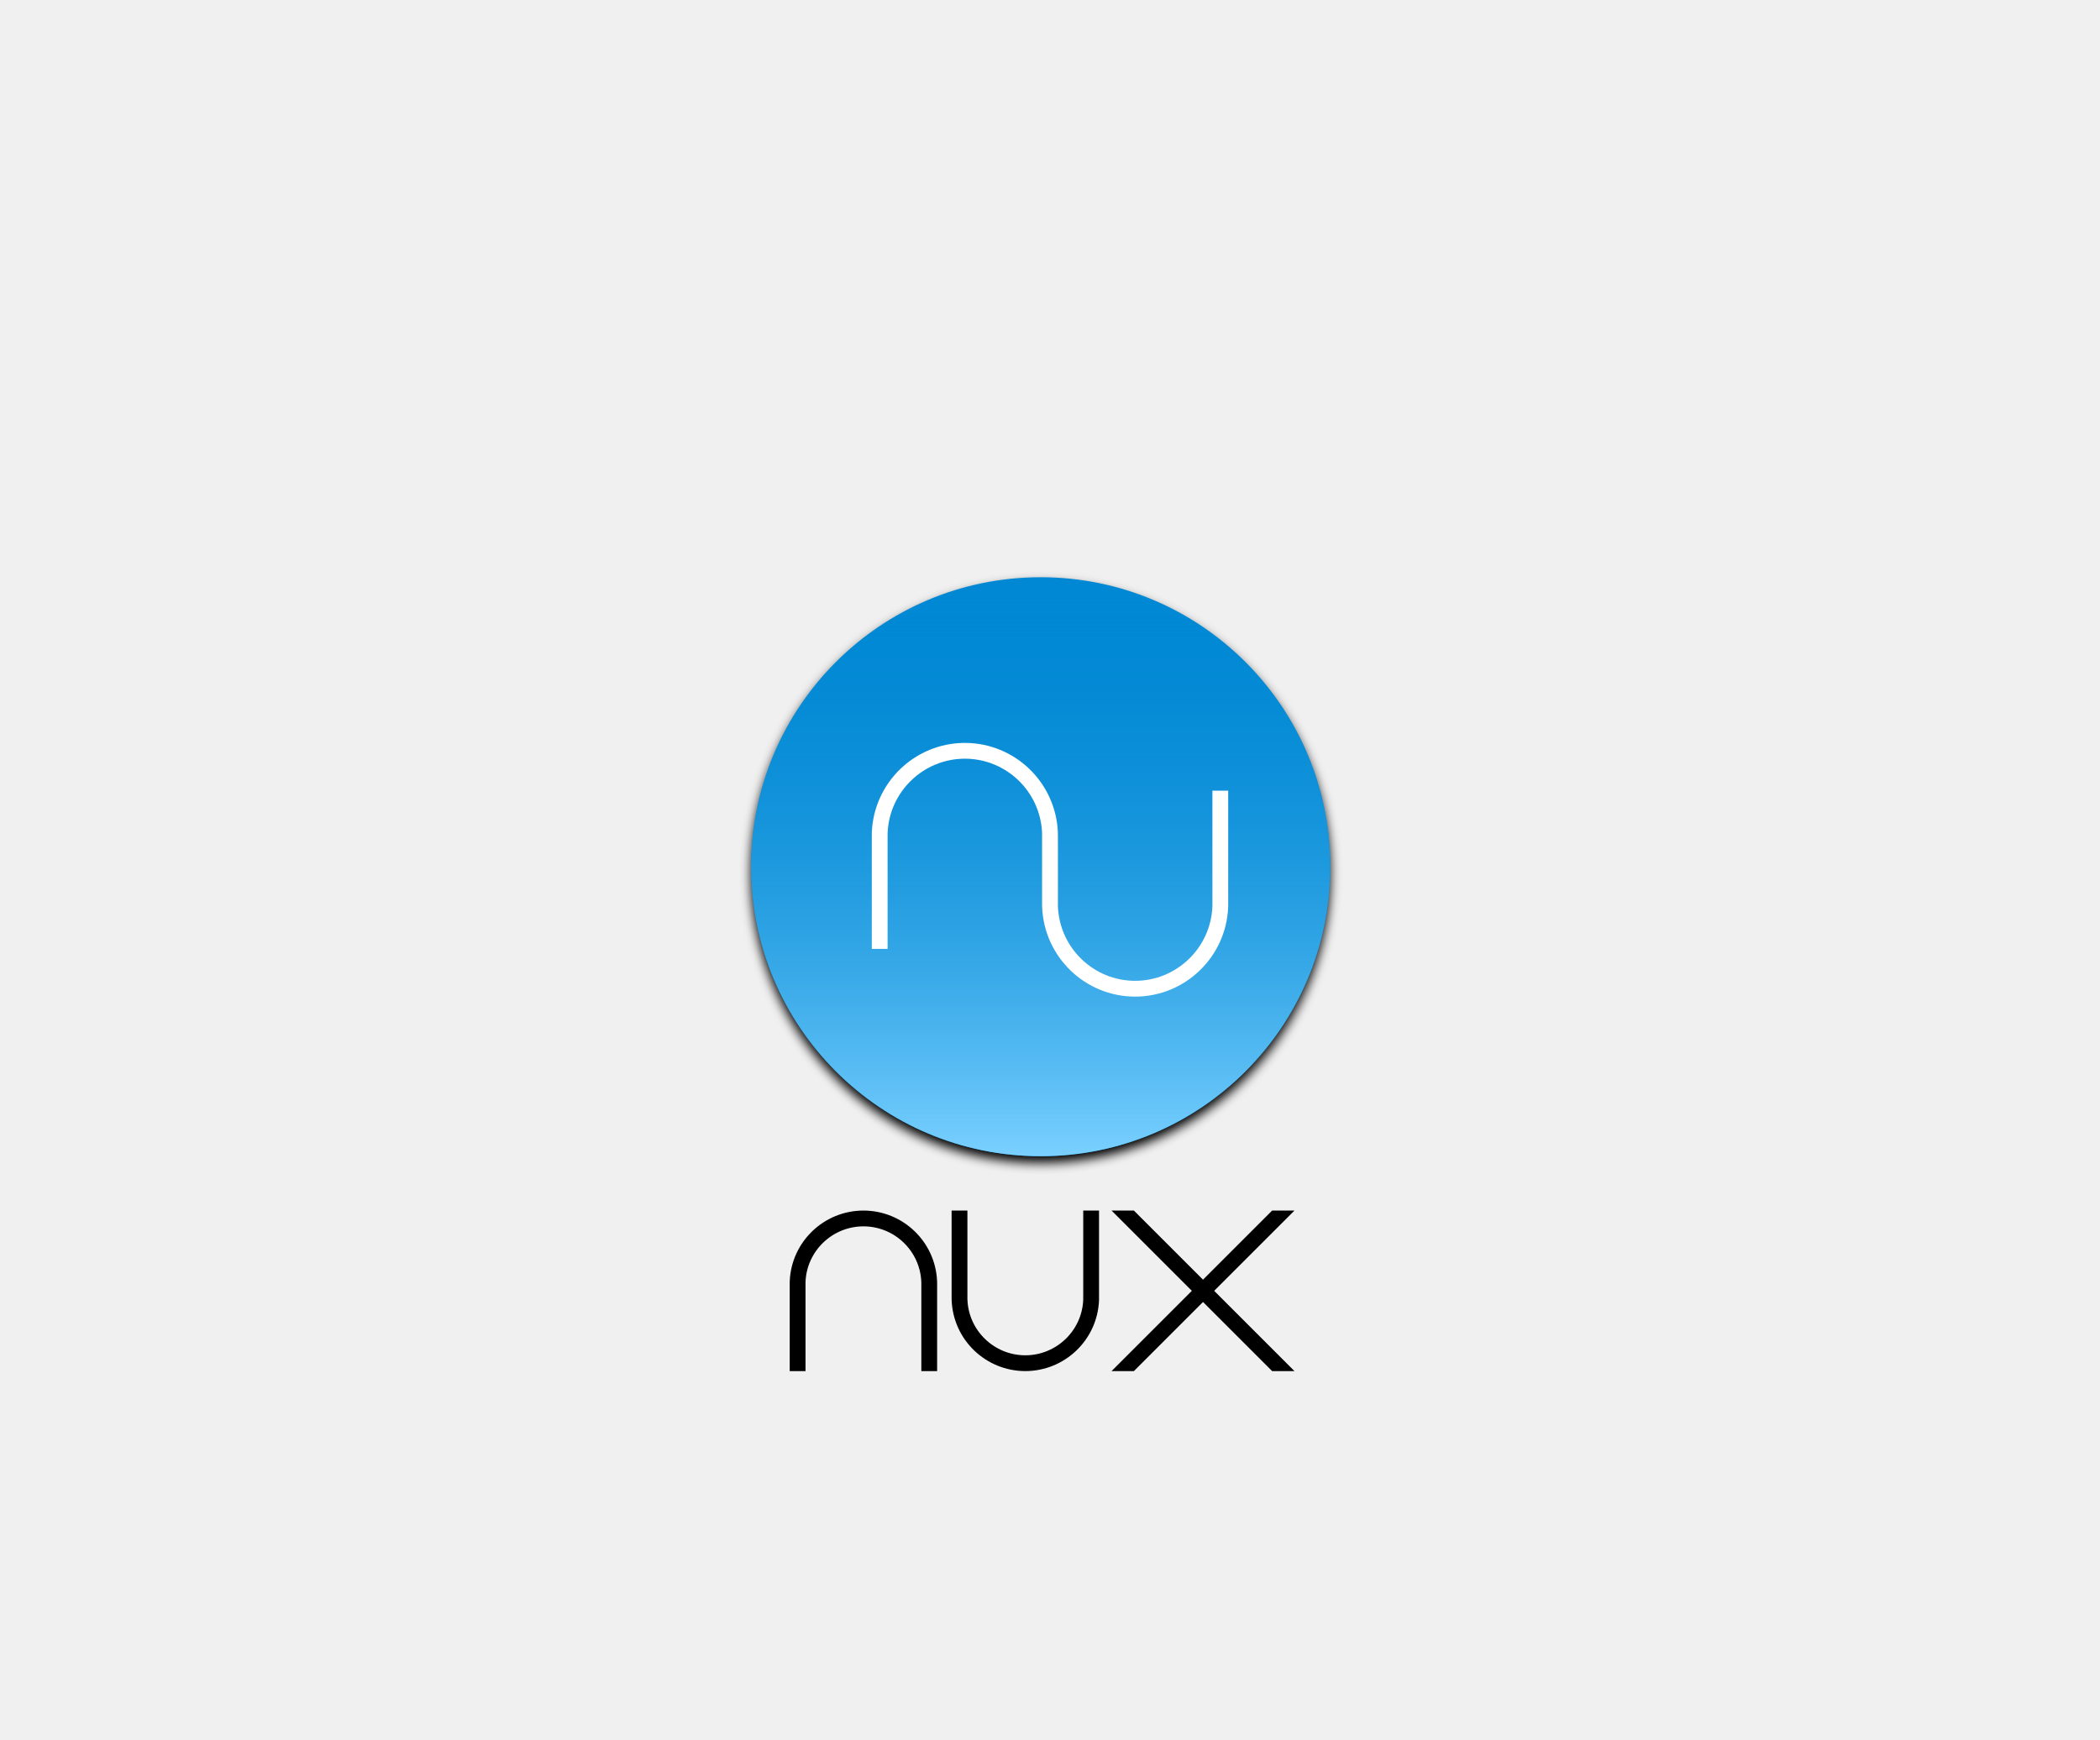
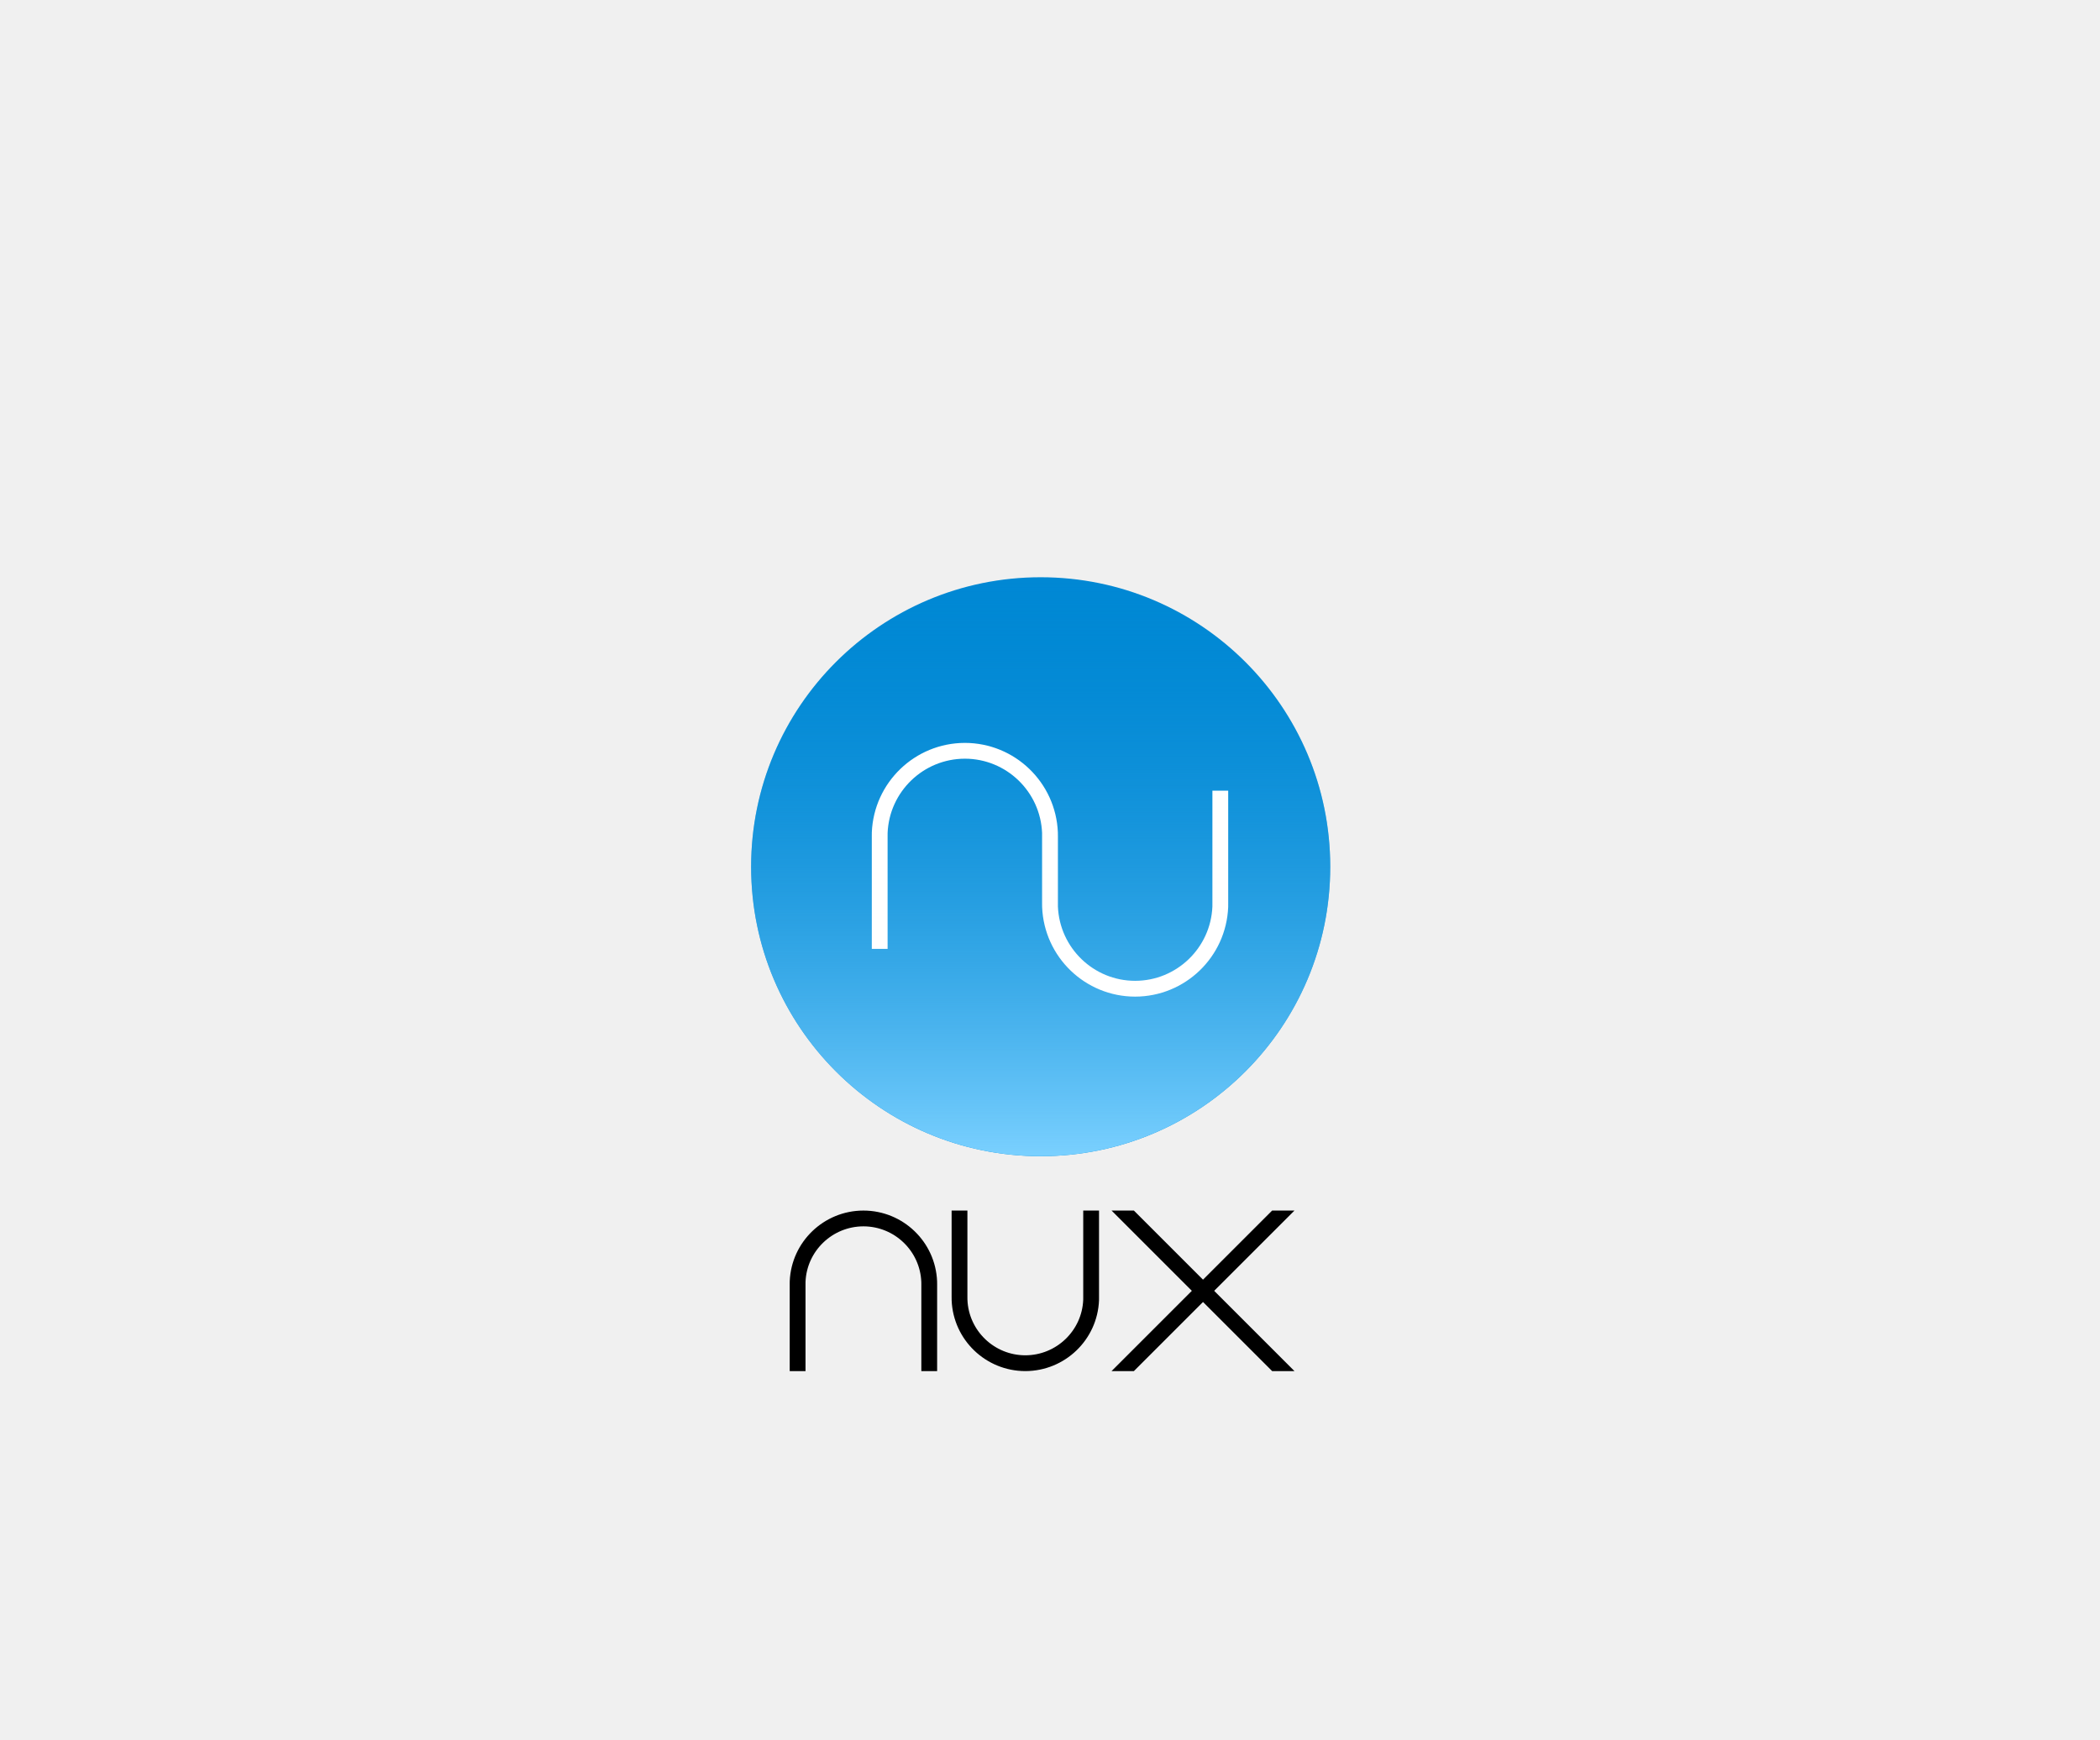
<svg xmlns="http://www.w3.org/2000/svg" xmlns:xlink="http://www.w3.org/1999/xlink" width="797.758" height="661" viewBox="0 0 797.758 661" id="svg2" version="1.1">
  <defs id="defs4">
    <clipPath clipPathUnits="userSpaceOnUse" id="clipPath4261">
      <rect style="opacity:1;fill:#003c96;fill-opacity:1;stroke:none;stroke-width:6;stroke-miterlimit:4;stroke-dasharray:none;stroke-opacity:1" id="rect4263" width="93.284" height="35.869" x="-57.723" y="167.239" transform="matrix(0.7071068,-0.7071068,0.7071068,0.7071068,0,0)" />
    </clipPath>
    <linearGradient xlink:href="#linearGradient4176" id="linearGradient4194" x1="526.181" y1="790.422" x2="526.181" y2="571.744" gradientUnits="userSpaceOnUse" gradientTransform="matrix(0.9990315,0,0,0.9990315,-130.332,-350.3088)" />
    <linearGradient id="linearGradient4176">
      <stop style="stop-color:#7ad0ff;stop-opacity:1" offset="0" id="stop4178" />
      <stop style="stop-color:#0088d4;stop-opacity:0;" offset="1" id="stop4180" />
    </linearGradient>
    <filter style="color-interpolation-filters:sRGB;" id="filter5182">
      <feFlood flood-opacity="1" flood-color="rgb(0,0,0)" result="flood" id="feFlood5184" />
      <feComposite in="flood" in2="SourceGraphic" operator="in" result="composite1" id="feComposite5186" />
      <feGaussianBlur in="composite1" stdDeviation="2" result="blur" id="feGaussianBlur5188" />
      <feOffset dx="0" dy="2.5" result="offset" id="feOffset5190" />
      <feComposite in="SourceGraphic" in2="offset" operator="over" result="composite2" id="feComposite5192" />
    </filter>
  </defs>
  <g id="layer1" transform="translate(-130.735,-351.0743)">
-     <circle style="opacity:1;fill:#0088d4;fill-opacity:1;stroke:none;stroke-width:25;stroke-miterlimit:4;stroke-dasharray:none;stroke-opacity:1;filter:url(#filter5182)" id="path4170" cx="526.074" cy="680.422" r="110" />
+     <circle style="opacity:1;fill:#0088d4;fill-opacity:1;stroke:none;stroke-width:25;stroke-miterlimit:4;stroke-dasharray:none;stroke-opacity:1;" id="path4170" cx="526.074" cy="680.422" r="110" d="m 636.074,680.422 c 0,60.751 -49.249,110 -110,110 -60.751,0 -110,-49.249 -110,-110 0,-60.751 49.249,-110 110,-110 60.751,0 110,49.249 110,110 z" />
  </g>
  <g id="layer5">
    <circle cy="329.347" cx="395.339" id="circle4174" style="opacity:1;fill:url(#linearGradient4194);fill-opacity:1;stroke:none;stroke-width:25;stroke-miterlimit:4;stroke-dasharray:none;stroke-opacity:1" r="110" />
  </g>
  <g id="layer4">
    <path id="path4267" style="opacity:1;fill:none;fill-opacity:1;stroke:#ffffff;stroke-width:6;stroke-miterlimit:4;stroke-dasharray:none;stroke-opacity:1" d="m 398.871,316.439 0,26.825 c -0.012,0.422 0.009,0.904 0.015,1.298 0.694,17.391 14.98,31.135 32.337,31.145 17.349,-0.021 31.653,-13.762 32.347,-31.145 0.01,-0.421 0.005,-0.868 0.005,-1.298 l 0,-42.825 m -64.688,44.123 0,-26.825 c 0.012,-0.422 -0.009,-0.904 -0.015,-1.298 -0.694,-17.391 -14.98,-31.135 -32.336,-31.145 -17.349,0.021 -31.653,13.762 -32.347,31.145 -0.01,0.421 -0.005,0.868 -0.005,1.298 l 0,42.825" />
  </g>
  <g id="layer2" transform="translate(285.3394,219.3472)" style="display:inline">
    <path style="opacity:1;fill:none;fill-opacity:1;stroke:#000000;stroke-width:6;stroke-miterlimit:4;stroke-dasharray:none;stroke-opacity:1" d="m 67.662,301.653 0,-33 c 0.009,-0.325 -0.007,-0.697 -0.012,-1 -0.536,-13.402 -11.576,-23.992 -24.988,-24 -13.406,0.017 -24.46,10.605 -24.996,24 -0.008,0.324 -0.004,0.669 -0.004,1 l 0,33" id="rect4203" />
    <path id="path4247" d="m 79.164,240.653 0,33 c -0.009,0.325 0.007,0.697 0.012,1 0.536,13.401 11.576,23.992 24.988,24 13.406,-0.017 24.46,-10.605 24.996,-24 0.008,-0.324 0.004,-0.669 0.004,-1 l 0,-33" style="opacity:1;fill:none;fill-opacity:1;stroke:#000000;stroke-width:6;stroke-miterlimit:4;stroke-dasharray:none;stroke-opacity:1" />
    <g id="g4253" transform="matrix(1.202544,1.202544,-1.202544,1.202544,179.3314,-43.76346)" clip-path="url(#clipPath4261)">
      <path id="path4249" d="m 127.75,166.25 0,-64.25" style="fill:none;fill-rule:evenodd;stroke:#000000;stroke-width:3.528;stroke-linecap:butt;stroke-linejoin:miter;stroke-miterlimit:4;stroke-dasharray:none;stroke-opacity:1" />
      <path style="fill:none;fill-rule:evenodd;stroke:#000000;stroke-width:3.528;stroke-linecap:butt;stroke-linejoin:miter;stroke-miterlimit:4;stroke-dasharray:none;stroke-opacity:1" d="m 95.625,134.125 64.25,0" id="path4251" />
    </g>
  </g>
</svg>
